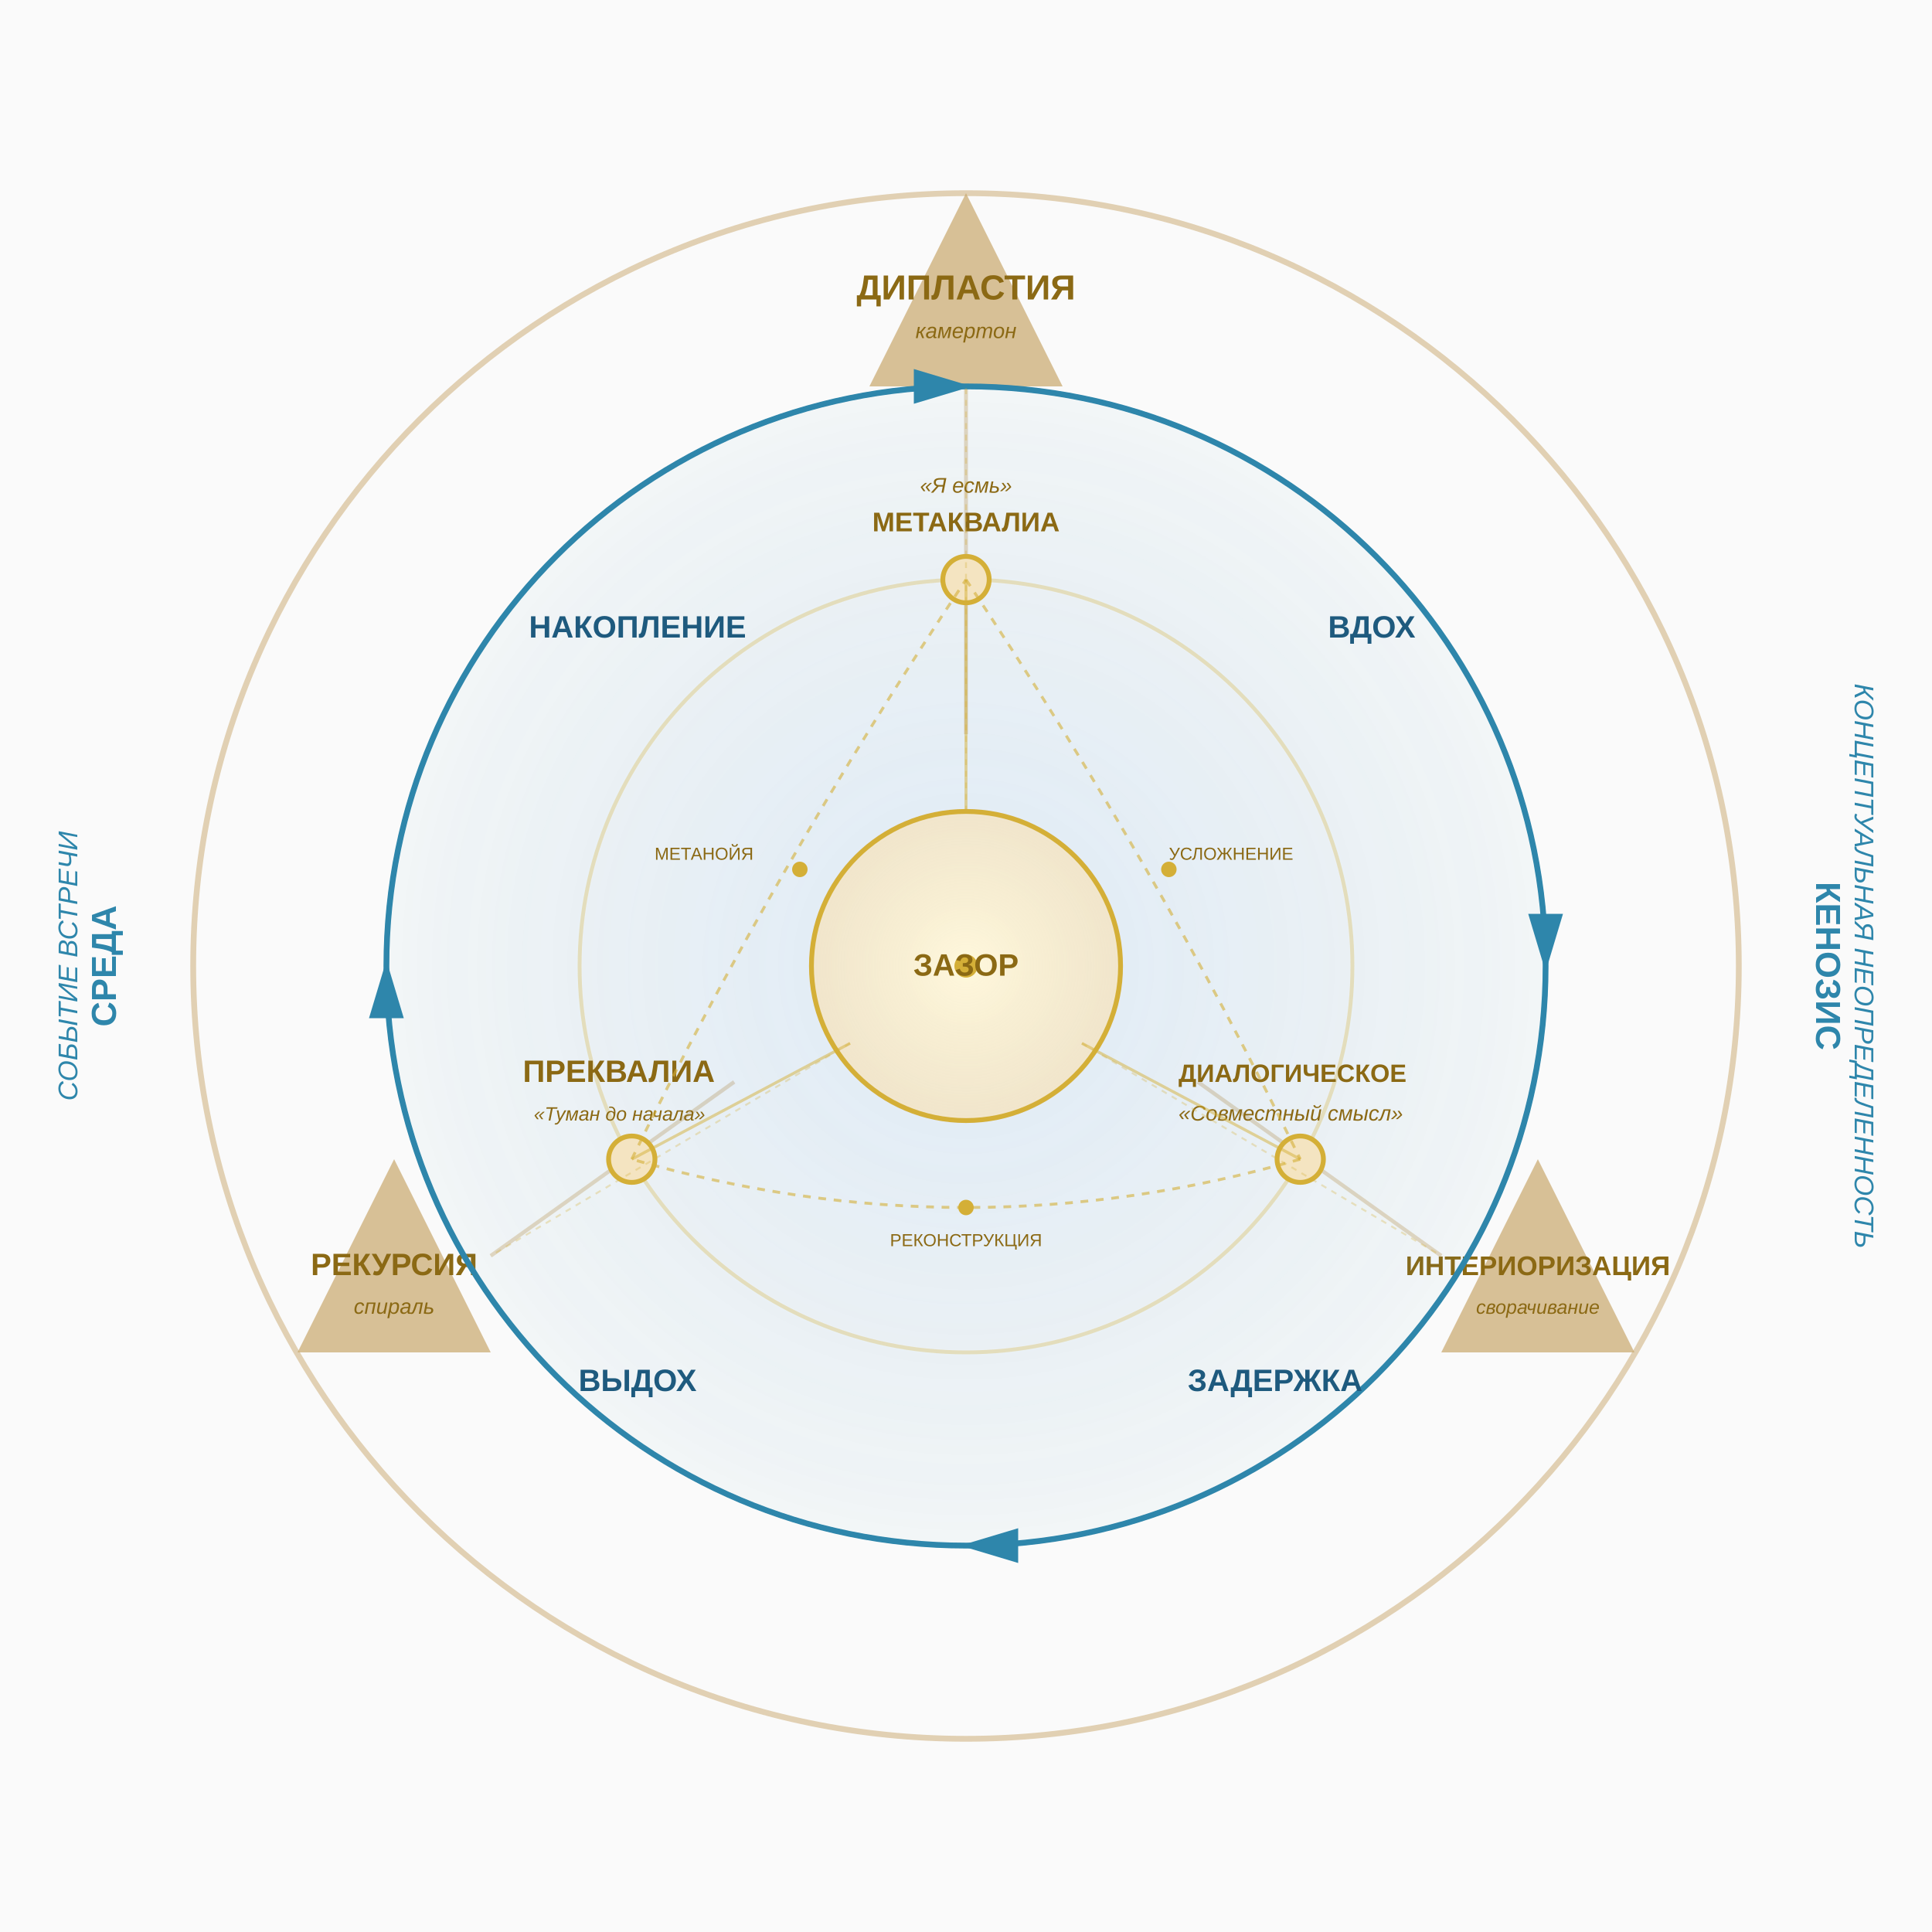
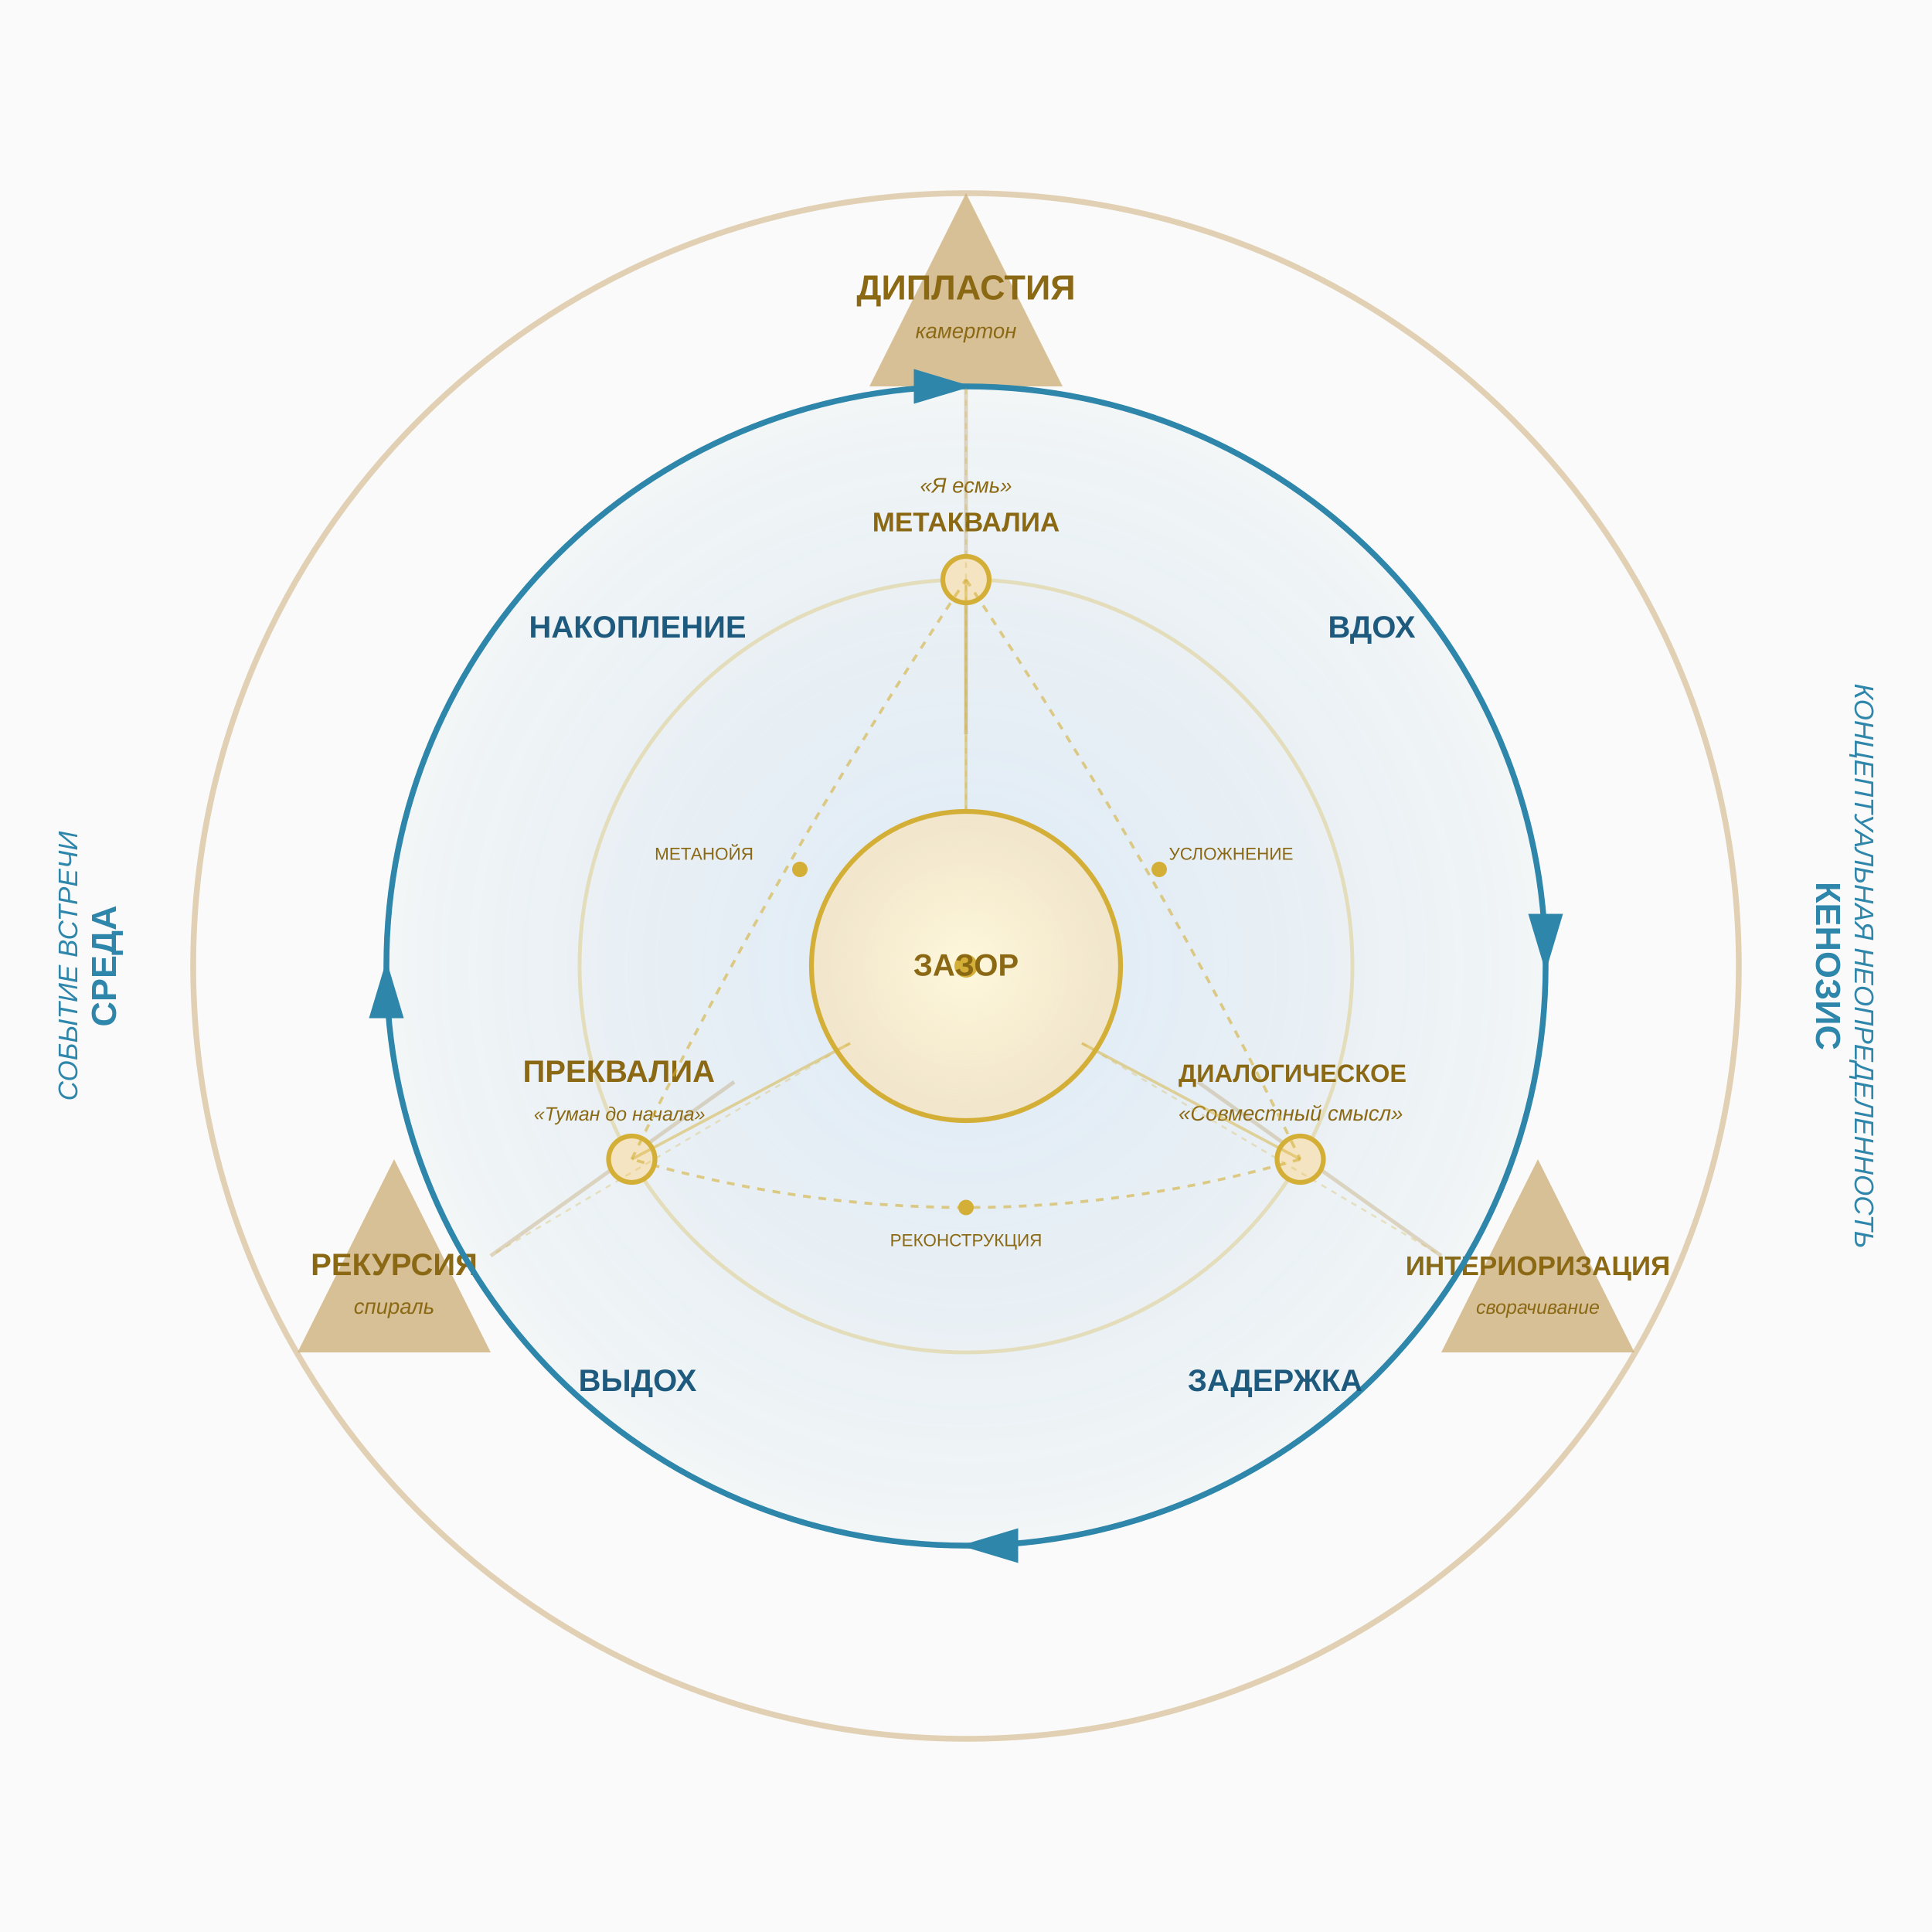
<svg xmlns="http://www.w3.org/2000/svg" viewBox="0 0 1000 1000" width="1000" height="1000">
  <defs>
    <radialGradient id="centerGlow" cx="50%" cy="50%" r="50%">
      <stop offset="0%" style="stop-color:#FFF8DC;stop-opacity:1" />
      <stop offset="100%" style="stop-color:#F4E4C1;stop-opacity:0.8" />
    </radialGradient>
    <radialGradient id="cycleGlow" cx="50%" cy="50%" r="50%">
      <stop offset="0%" style="stop-color:#4A90E2;stop-opacity:0.2" />
      <stop offset="100%" style="stop-color:#2E86AB;stop-opacity:0.05" />
    </radialGradient>
    <marker id="arrowhead" markerWidth="10" markerHeight="10" refX="9" refY="3" orient="auto">
      <polygon points="0 0, 10 3, 0 6" fill="#2E86AB" />
    </marker>
  </defs>
  <rect width="1000" height="1000" fill="#FAFAFA" />
  <circle cx="500" cy="500" r="400" fill="none" stroke="#C8A66B" stroke-width="3" opacity="0.5" />
  <g id="diplostia">
    <path d="M 500 100 L 450 200 L 550 200 Z" fill="#C8A66B" opacity="0.7" />
    <text x="500" y="155" text-anchor="middle" font-family="Arial, sans-serif" font-size="18" font-weight="bold" fill="#8B6914">ДИПЛАСТИЯ</text>
    <text x="500" y="175" text-anchor="middle" font-family="Arial, sans-serif" font-size="11" fill="#8B6914" font-style="italic">камертон</text>
    <line x1="500" y1="200" x2="500" y2="380" stroke="#C8A66B" stroke-width="2" opacity="0.4" />
  </g>
  <g id="interiorization">
    <path d="M 846 700 L 746 700 L 796 600 Z" fill="#C8A66B" opacity="0.7" />
    <text x="796" y="660" text-anchor="middle" font-family="Arial, sans-serif" font-size="14" font-weight="bold" fill="#8B6914">ИНТЕРИОРИЗАЦИЯ</text>
    <text x="796" y="680" text-anchor="middle" font-family="Arial, sans-serif" font-size="10" fill="#8B6914" font-style="italic">сворачивание</text>
    <line x1="746" y1="650" x2="620" y2="560" stroke="#C8A66B" stroke-width="2" opacity="0.4" />
  </g>
  <g id="recursion">
    <path d="M 154 700 L 254 700 L 204 600 Z" fill="#C8A66B" opacity="0.7" />
    <text x="204" y="660" text-anchor="middle" font-family="Arial, sans-serif" font-size="16" font-weight="bold" fill="#8B6914">РЕКУРСИЯ</text>
    <text x="204" y="680" text-anchor="middle" font-family="Arial, sans-serif" font-size="11" fill="#8B6914" font-style="italic">спираль</text>
    <line x1="254" y1="650" x2="380" y2="560" stroke="#C8A66B" stroke-width="2" opacity="0.4" />
  </g>
  <circle cx="500" cy="500" r="300" fill="url(#cycleGlow)" stroke="#2E86AB" stroke-width="2.5" opacity="0.8" />
  <g id="inhale">
    <path d="M 500 200 A 300 300 0 0 1 800 500" fill="none" stroke="#2E86AB" stroke-width="3" marker-end="url(#arrowhead)" />
    <text x="710" y="330" text-anchor="middle" font-family="Arial, sans-serif" font-size="16" font-weight="bold" fill="#1E5A7E">ВДОХ</text>
  </g>
  <g id="delay">
    <path d="M 800 500 A 300 300 0 0 1 500 800" fill="none" stroke="#2E86AB" stroke-width="3" marker-end="url(#arrowhead)" />
    <text x="660" y="720" text-anchor="middle" font-family="Arial, sans-serif" font-size="16" font-weight="bold" fill="#1E5A7E">ЗАДЕРЖКА</text>
  </g>
  <g id="exhale">
    <path d="M 500 800 A 300 300 0 0 1 200 500" fill="none" stroke="#2E86AB" stroke-width="3" marker-end="url(#arrowhead)" />
    <text x="330" y="720" text-anchor="middle" font-family="Arial, sans-serif" font-size="16" font-weight="bold" fill="#1E5A7E">ВЫДОХ</text>
  </g>
  <g id="accumulate">
    <path d="M 200 500 A 300 300 0 0 1 500 200" fill="none" stroke="#2E86AB" stroke-width="3" marker-end="url(#arrowhead)" />
    <text x="330" y="330" text-anchor="middle" font-family="Arial, sans-serif" font-size="16" font-weight="bold" fill="#1E5A7E">НАКОПЛЕНИЕ</text>
  </g>
  <circle cx="500" cy="500" r="200" fill="none" stroke="#D4AF37" stroke-width="2" opacity="0.3" />
  <g id="metaqualia">
    <circle cx="500" cy="300" r="12" fill="#F4E4C1" stroke="#D4AF37" stroke-width="2.5" />
    <text x="500" y="275" text-anchor="middle" font-family="Arial, sans-serif" font-size="14" font-weight="bold" fill="#8B6914">МЕТАКВАЛИА</text>
    <text x="500" y="255" text-anchor="middle" font-family="Arial, sans-serif" font-size="11" fill="#8B6914" font-style="italic">«Я есмь»</text>
  </g>
  <g id="dialogical">
    <circle cx="673" cy="600" r="12" fill="#F4E4C1" stroke="#D4AF37" stroke-width="2.5" />
    <text x="610" y="560" text-anchor="start" font-family="Arial, sans-serif" font-size="13" font-weight="bold" fill="#8B6914">ДИАЛОГИЧЕСКОЕ</text>
    <text x="610" y="580" text-anchor="start" font-family="Arial, sans-serif" font-size="11" fill="#8B6914" font-style="italic">«Совместный смысл»</text>
  </g>
  <g id="prequalia">
    <circle cx="327" cy="600" r="12" fill="#F4E4C1" stroke="#D4AF37" stroke-width="2.5" />
    <text x="370" y="560" text-anchor="end" font-family="Arial, sans-serif" font-size="16" font-weight="bold" fill="#8B6914">ПРЕКВАЛИА</text>
    <text x="365" y="580" text-anchor="end" font-family="Arial, sans-serif" font-size="10" fill="#8B6914" font-style="italic">«Туман до начала»</text>
  </g>
  <path d="M 500 300 Q 600 450 673 600" fill="none" stroke="#D4AF37" stroke-width="1.5" stroke-dasharray="4,4" opacity="0.6" />
  <path d="M 673 600 Q 500 650 327 600" fill="none" stroke="#D4AF37" stroke-width="1.5" stroke-dasharray="4,4" opacity="0.6" />
  <path d="M 327 600 Q 400 450 500 300" fill="none" stroke="#D4AF37" stroke-width="1.5" stroke-dasharray="4,4" opacity="0.6" />
-   <circle cx="605" cy="450" r="4" fill="#D4AF37" />
+   <circle cx="600" cy="450" r="4" fill="#D4AF37" />
  <text x="605" y="445" font-family="Arial, sans-serif" font-size="9" fill="#8B6914">УСЛОЖНЕНИЕ</text>
  <circle cx="500" cy="625" r="4" fill="#D4AF37" />
  <text x="500" y="645" text-anchor="middle" font-family="Arial, sans-serif" font-size="9" fill="#8B6914">РЕКОНСТРУКЦИЯ</text>
  <circle cx="414" cy="450" r="4" fill="#D4AF37" />
  <text x="390" y="445" text-anchor="end" font-family="Arial, sans-serif" font-size="9" fill="#8B6914">МЕТАНОЙЯ</text>
  <circle cx="500" cy="500" r="80" fill="url(#centerGlow)" stroke="#D4AF37" stroke-width="2.5" />
  <circle cx="500" cy="500" r="6" fill="#D4AF37" />
  <text x="500" y="505" text-anchor="middle" font-family="Arial, sans-serif" font-size="16" font-weight="bold" fill="#8B6914">ЗАЗОР</text>
  <line x1="500" y1="420" x2="500" y2="200" stroke="#D4AF37" stroke-width="1" opacity="0.3" stroke-dasharray="3,3" />
  <line x1="560" y1="540" x2="746" y2="650" stroke="#D4AF37" stroke-width="1" opacity="0.3" stroke-dasharray="3,3" />
  <line x1="440" y1="540" x2="254" y2="650" stroke="#D4AF37" stroke-width="1" opacity="0.3" stroke-dasharray="3,3" />
  <line x1="500" y1="420" x2="500" y2="300" stroke="#D4AF37" stroke-width="1.5" opacity="0.5" />
  <line x1="560" y1="540" x2="673" y2="600" stroke="#D4AF37" stroke-width="1.5" opacity="0.5" />
  <line x1="440" y1="540" x2="327" y2="600" stroke="#D4AF37" stroke-width="1.5" opacity="0.5" />
  <text x="940" y="500" text-anchor="middle" font-family="Arial, sans-serif" font-size="18" font-weight="bold" fill="#2E86AB" transform="rotate(90 940 500)">КЕНОЗИС</text>
  <text x="960" y="500" text-anchor="middle" font-family="Arial, sans-serif" font-size="14" fill="#2E86AB" font-style="italic" transform="rotate(90 960 500)">КОНЦЕПТУАЛЬНАЯ НЕОПРЕДЕЛЕННОСТЬ</text>
  <text x="60" y="500" text-anchor="middle" font-family="Arial, sans-serif" font-size="18" font-weight="bold" fill="#2E86AB" transform="rotate(-90 60 500)">СРЕДА</text>
  <text x="40" y="500" text-anchor="middle" font-family="Arial, sans-serif" font-size="14" fill="#2E86AB" font-style="italic" transform="rotate(-90 40 500)">СОБЫТИЕ ВСТРЕЧИ</text>
</svg>
